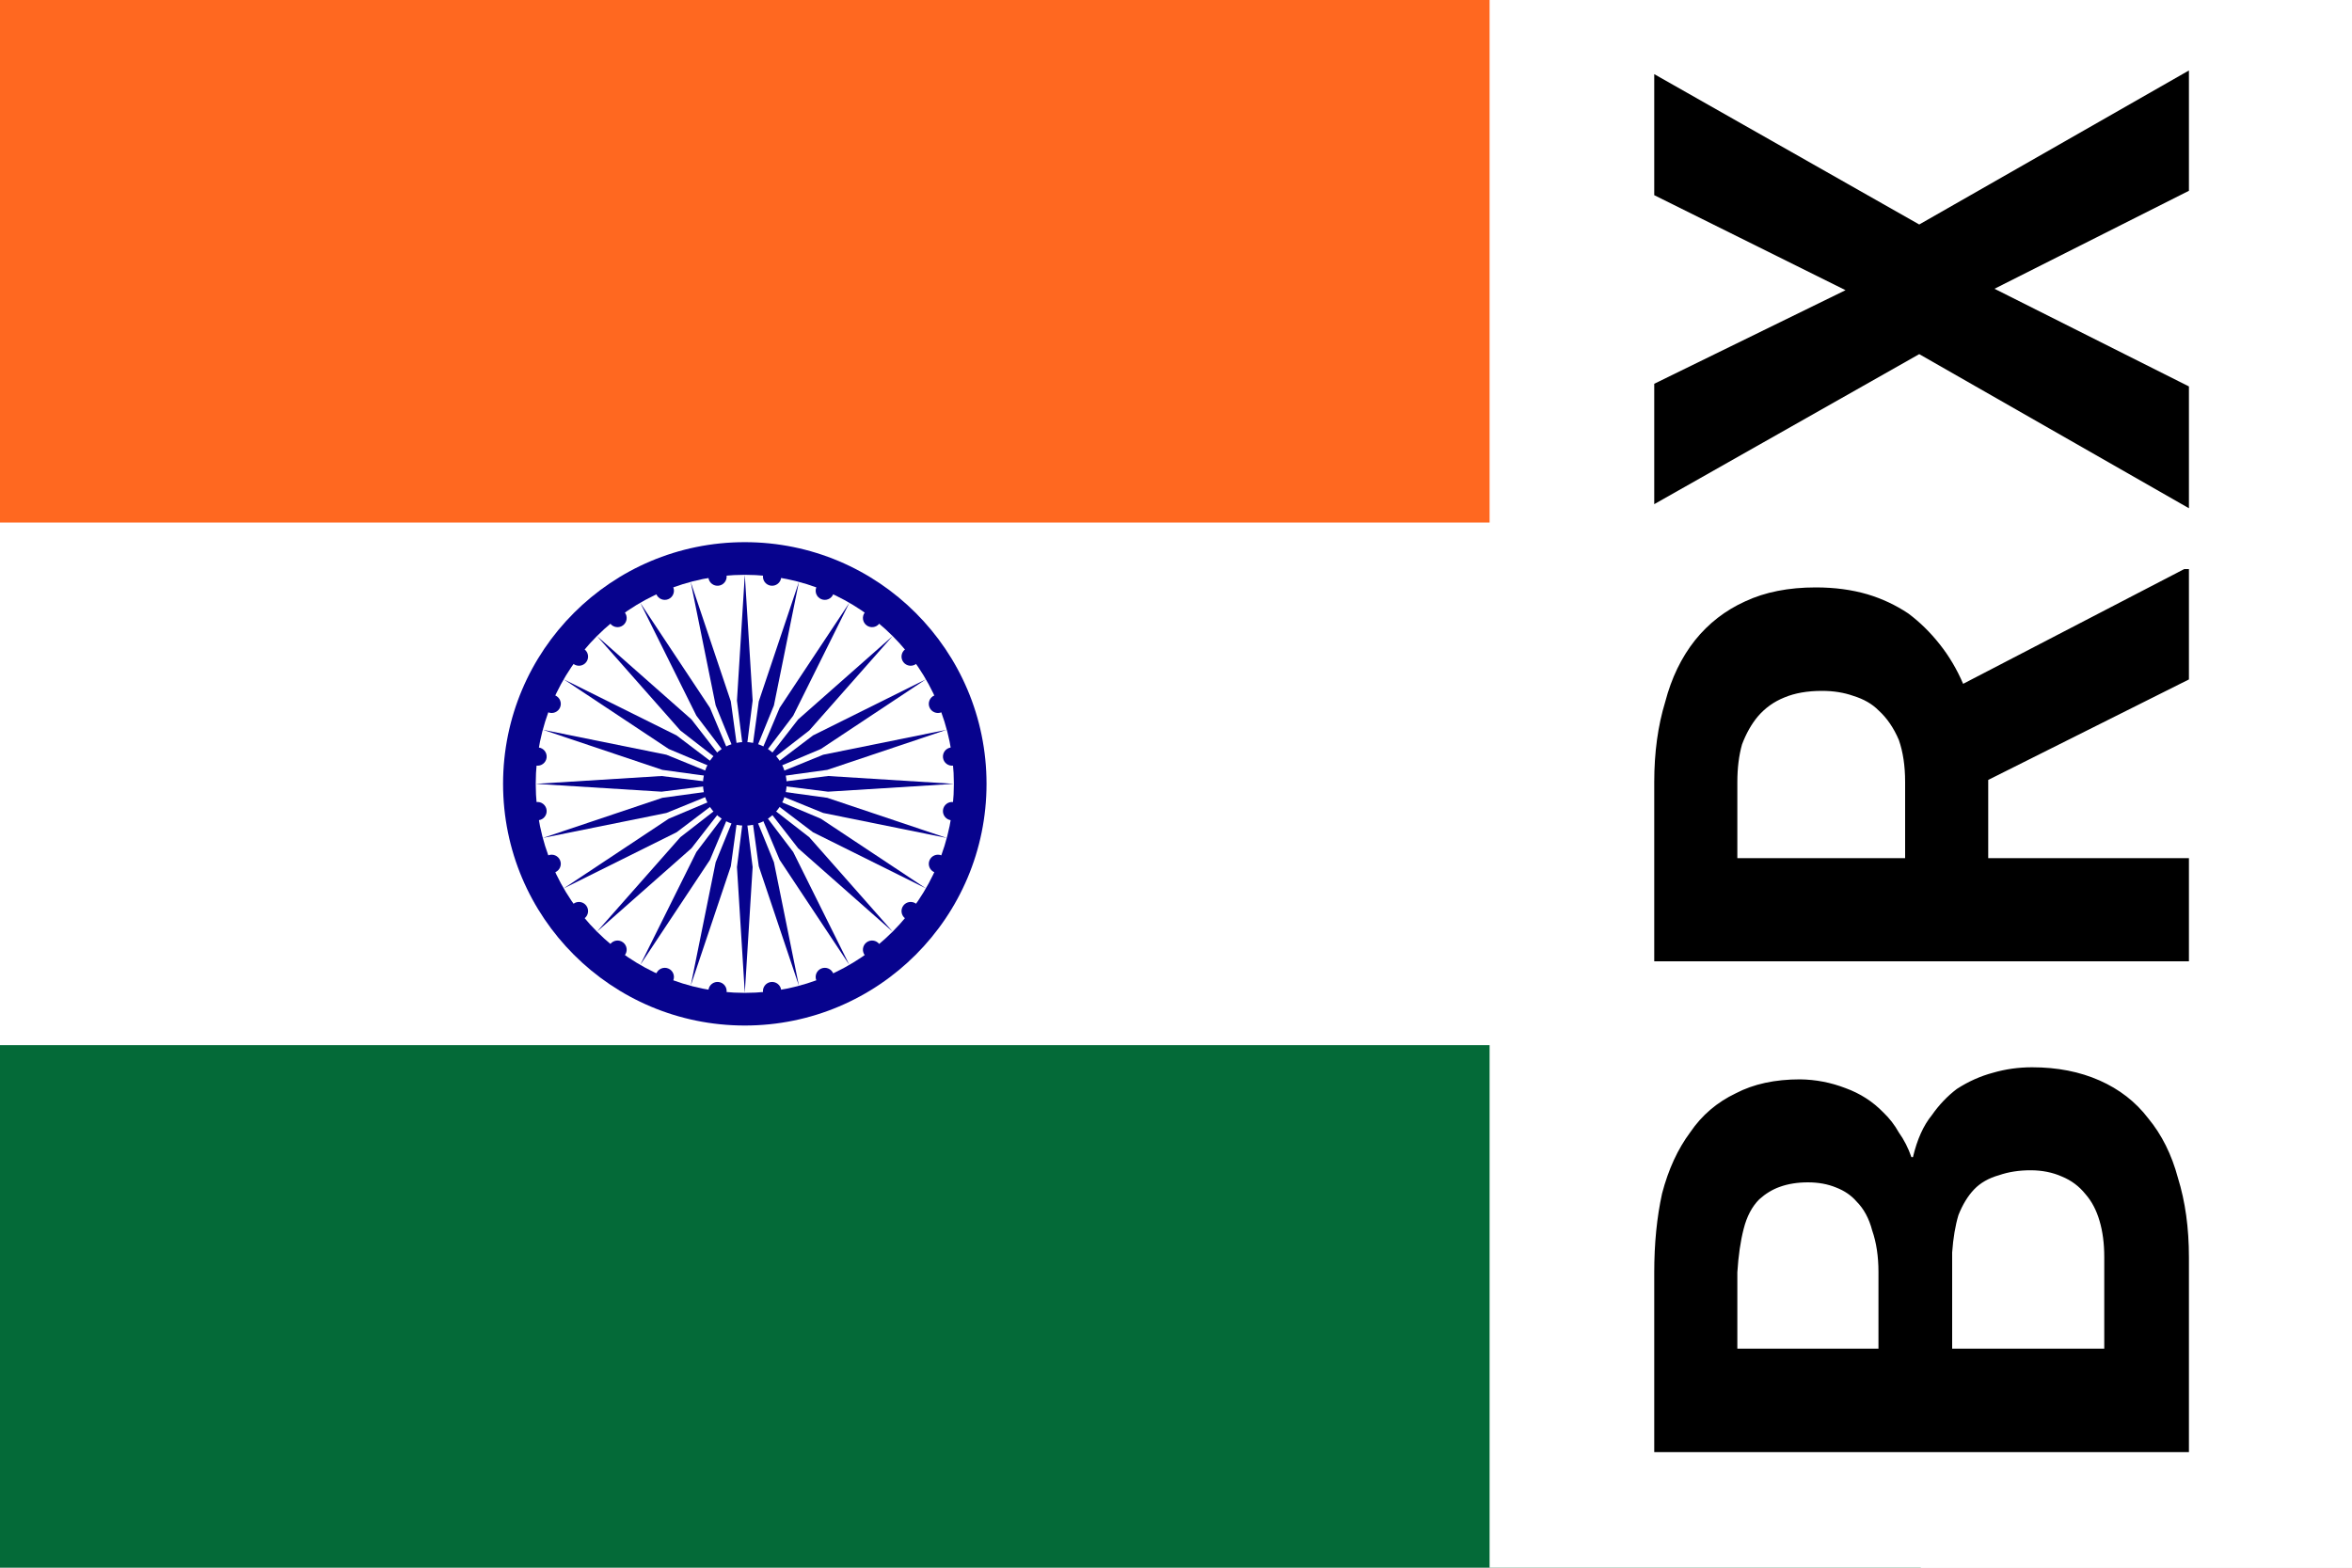
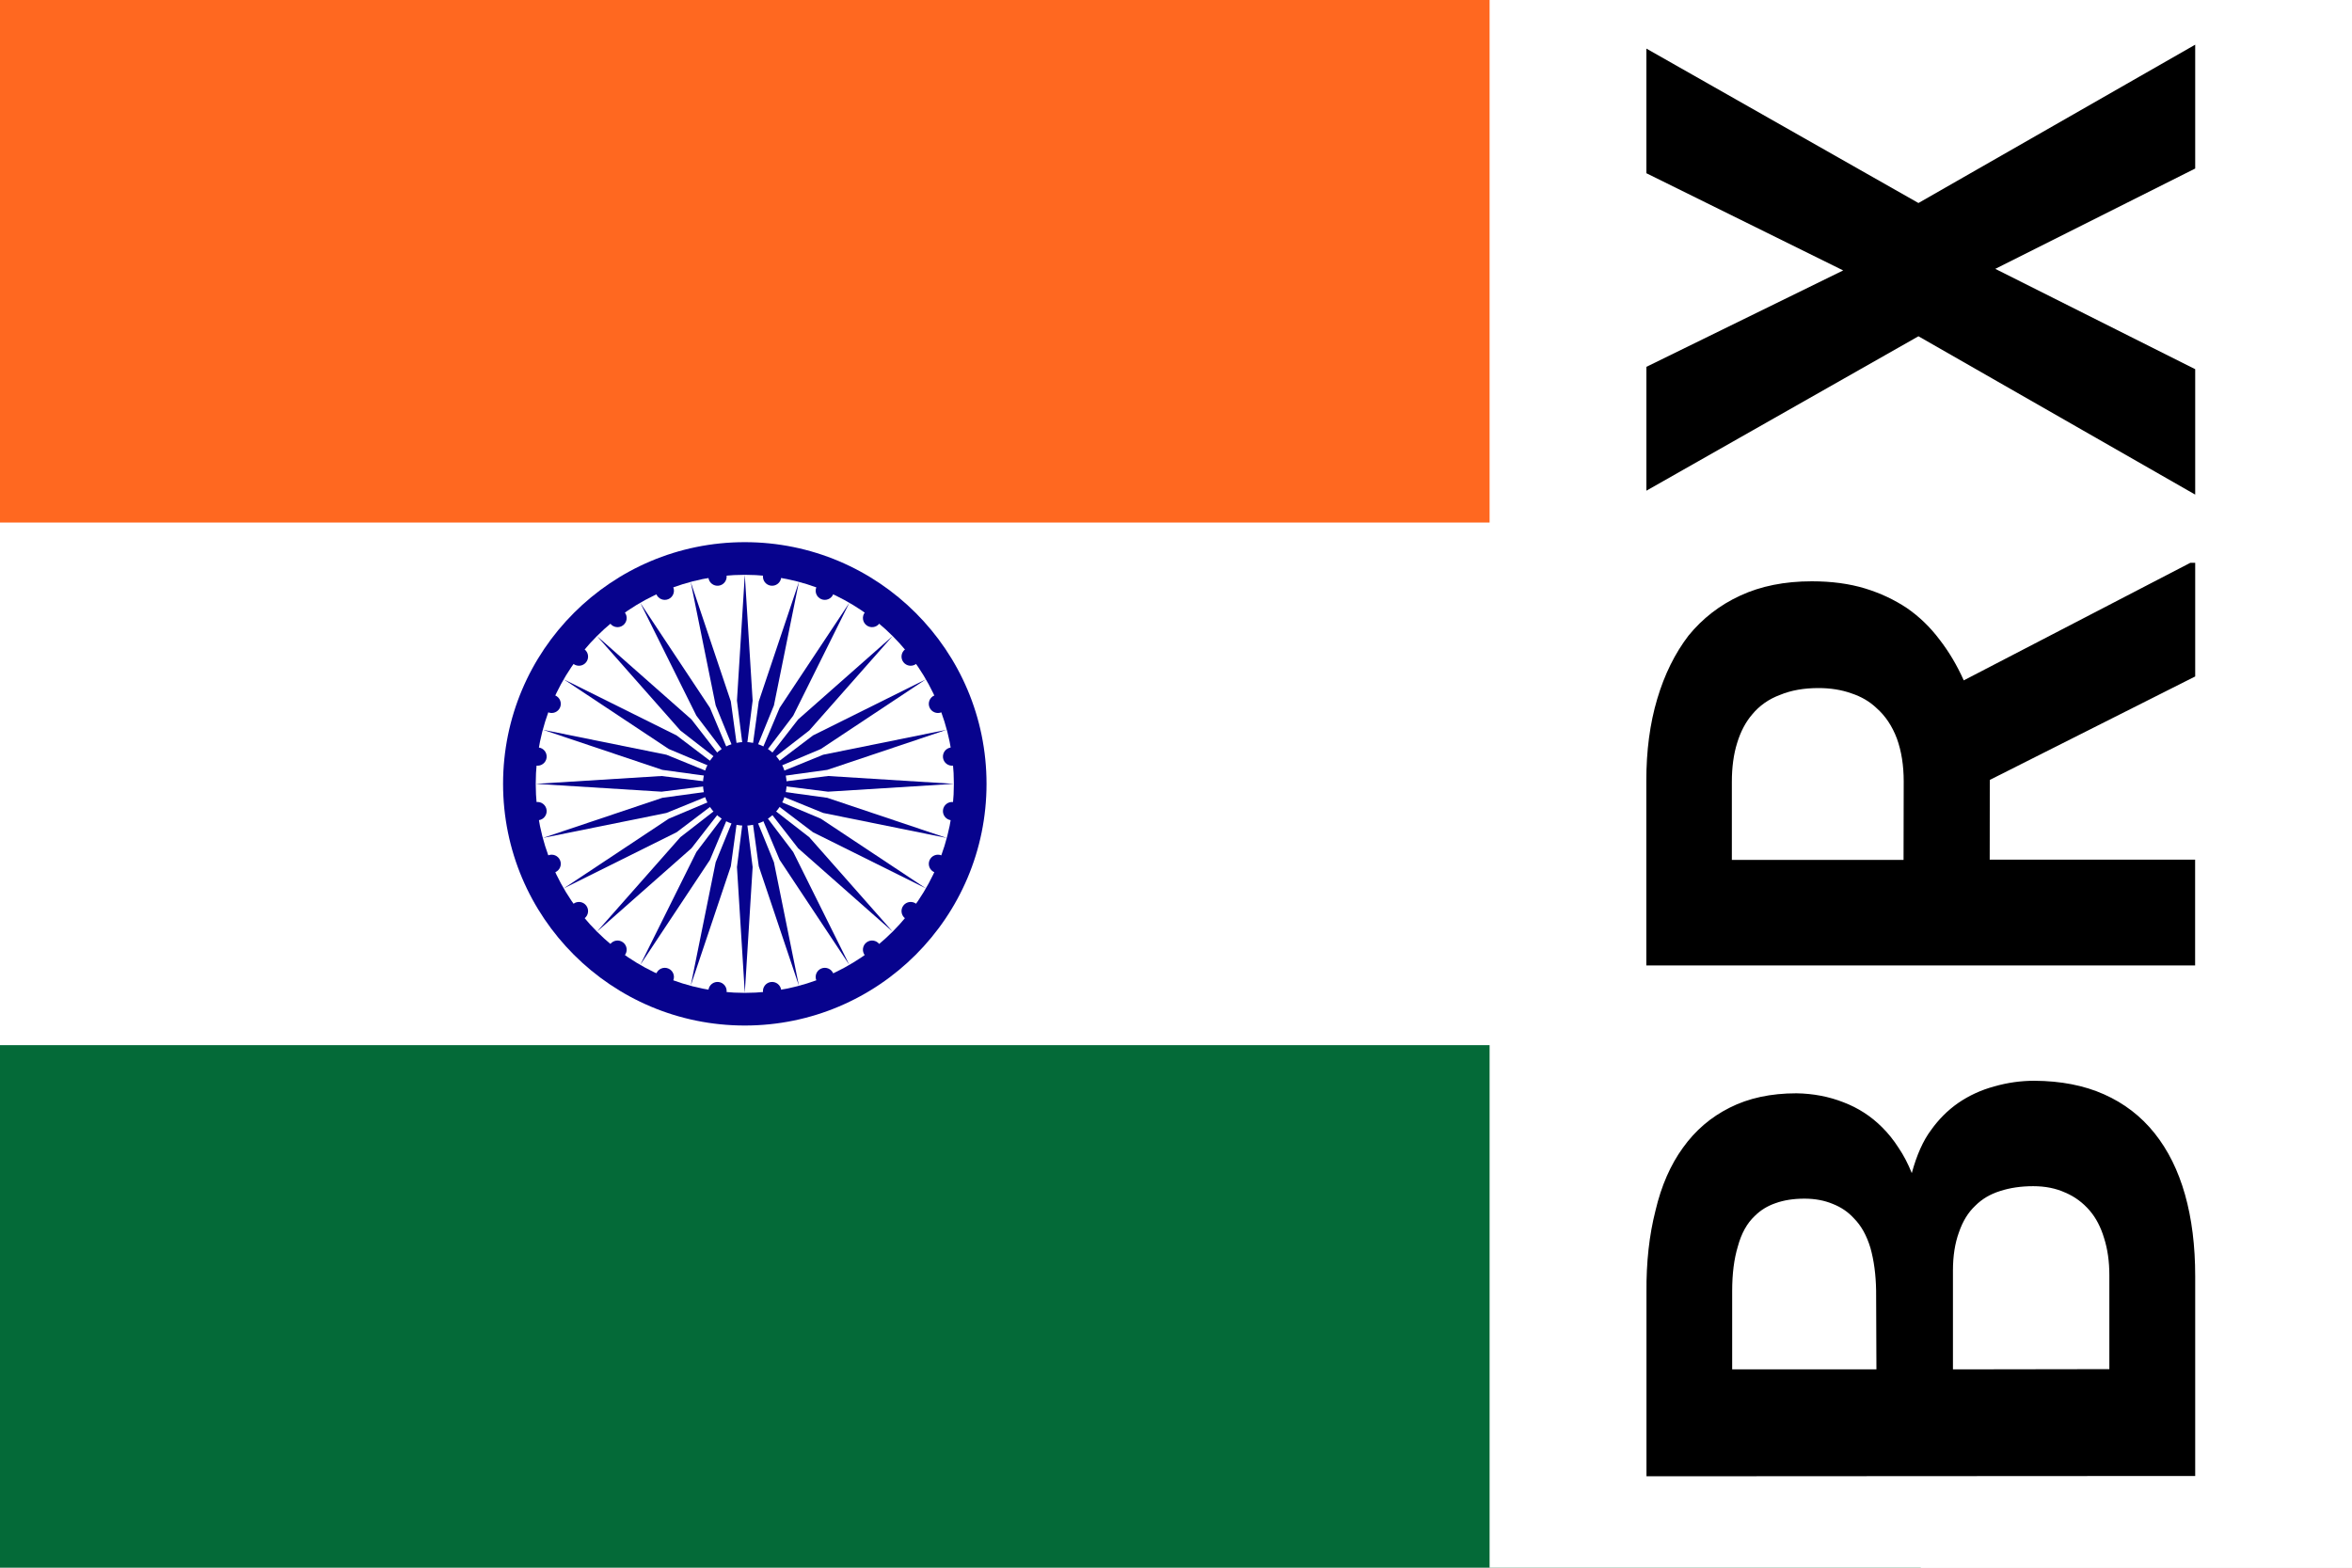
<svg xmlns="http://www.w3.org/2000/svg" width="30" height="20">
  <symbol id="hin" width="30" height="20" fill="#07038D" viewBox="-45 -30 90 60">
    <path d="m-45-30h90v60h-90z" fill="#FFF" />
    <path d="m-45-30h90v20h-90z" fill="#FF6820" />
    <path d="m-45 10h90v20h-90z" fill="#046A38" />
    <circle r="9.25" />
    <circle r="8" fill="#FFF" />
    <circle r="1.6" />
    <g id="d">
      <g id="c">
        <g id="b">
          <g id="a">
            <path d="m0-8 .3 4.814L0-.802l-.3-2.384z" />
            <circle transform="rotate(7.5)" cy="-8" r=".35" />
          </g>
          <use transform="scale(-1)" href="#a" />
        </g>
        <use transform="rotate(15)" href="#b" />
      </g>
      <use transform="rotate(30)" href="#c" />
    </g>
    <use transform="rotate(60)" href="#d" />
    <use transform="rotate(120)" href="#d" />
  </symbol>
  <use x="-5.5" href="#hin" />
  <path d="M19 0h11v20H19z" fill="#fff" />
-   <path transform="matrix(0 -.2.2 0 0 0)" d="m-92.63 139.6h12.43q2.81 0 5.06-.7 2.24-.6 3.81-1.9 1.57-1.2 2.41-3.1t.84-4.3q0-1.3-.35-2.5-.32-1.2-1.03-2.3-.68-.9-1.68-1.6-.98-.8-2.67-1.2v-.1q.87-.3 1.57-.8.72-.4 1.29-1 1.03-1 1.54-2.4.54-1.4.56-2.9 0-2.4-.89-4.1-.86-1.8-2.48-2.9-1.61-1.2-3.91-1.8-2.27-.5-5.05-.5h-11.45zm6.6-15.1h6.14q1.38.1 2.38.4 1.01.4 1.64 1t.91 1.6q.31.9.31 2t-.4 2q-.37.9-1.12 1.5-.68.6-1.71.9-1.01.3-2.3.3h-5.85zm0-4.7v-9h4.87q1.59.1 2.76.4 1.2.3 1.9 1 .54.6.79 1.3.29.8.29 1.8t-.33 1.8q-.31.8-.89 1.3-.7.7-1.85 1-1.15.4-2.65.4zm36.28 7 6.41 12.8h7.04v-.3l-7.32-14.1q1.4-.6 2.53-1.5 1.14-.9 1.96-2 .8-1.2 1.22-2.6.44-1.5.44-3.3 0-2.6-.89-4.5-.86-1.9-2.48-3.2-1.64-1.3-3.93-1.9-2.29-.7-5.12-.7h-11.43v34.1h6.58v-12.8zm-4.99-5.3v-10.7h4.85q1.35 0 2.41.3 1.05.4 1.77 1 .82.7 1.22 1.7.42 1 .42 2.4 0 1.1-.32 2-.31 1-.92 1.6-.72.8-1.89 1.3-1.15.4-2.67.4zm36.23-3.8-5.97-12.2h-7.68l9.57 16.9-9.83 17.2h7.77l6.23-12.4 6.25 12.4h7.675l-9.825-17.2 9.591-16.9h-7.721z" />
+   <symbol id="B">
+     <path d="m4.17 8h2.55q.58 0 1.04-.13.46-.13.784-.389t.495-.644q.17-.38.173-.889 0-.26-.072-.51-.067-.25-.212-.462-.14-.2-.346-.346-.2-.15-.548-.245.18-.072.322-.168.15-.096.264-.212.21-.21.317-.49.11-.28.115-.601 0-.49-.183-.851-.18-.36-.51-.596-.33-.24-.803-.351-.47-.12-1.04-.115h-2.35zm1.36-3.09h1.26q.28 0 .49.077.21.072.337.207.13.13.188.317.062.19.062.423 0 .23-.082.409-.076.18-.23.312-.14.12-.351.183-.21.067-.471.067h-1.2zm0-.976v-1.84h1q.33 0 .567.072.25.067.39.216.11.11.163.264.058.16.058.37 0 .2-.067.361-.063.16-.183.269-.14.14-.38.212-.24.067-.543.072z" />
+   </symbol>
+   <symbol id="R">
+     <path d="m6.55 5.38 1.32 2.62h1.45v-.062l-1.5-2.89q.29-.13.519-.308.24-.18.404-.418.16-.24.25-.534.091-.3.091-.678 0-.52-.183-.914-.18-.39-.51-.659-.34-.26-.808-.399-.47-.14-1.05-.139h-2.35v7h1.35v-2.62zm-1.02-1.1v-2.19h.995q.28 0 .495.067.22.067.365.192.17.14.25.356.087.21.087.49 0 .23-.067.418-.062.19-.188.322-.15.17-.389.26-.24.087-.548.087z" />
+   </symbol>
+   <symbol id="X">
+     <path d="m6.55 3.51-1.23-2.51h-1.58l1.97 3.47-2.02 3.53h1.6l1.28-2.55 1.28 2.55h1.58l-2.02-3.53 1.97-3.47h-1.59z" />
+   </symbol>
+   <g transform="rotate(-90 15 -5)">
+     <use x="-13" href="#B" />
+     <use x="-6.5" href="#R" />
+     <use href="#X" />
+   </g>
</svg>
